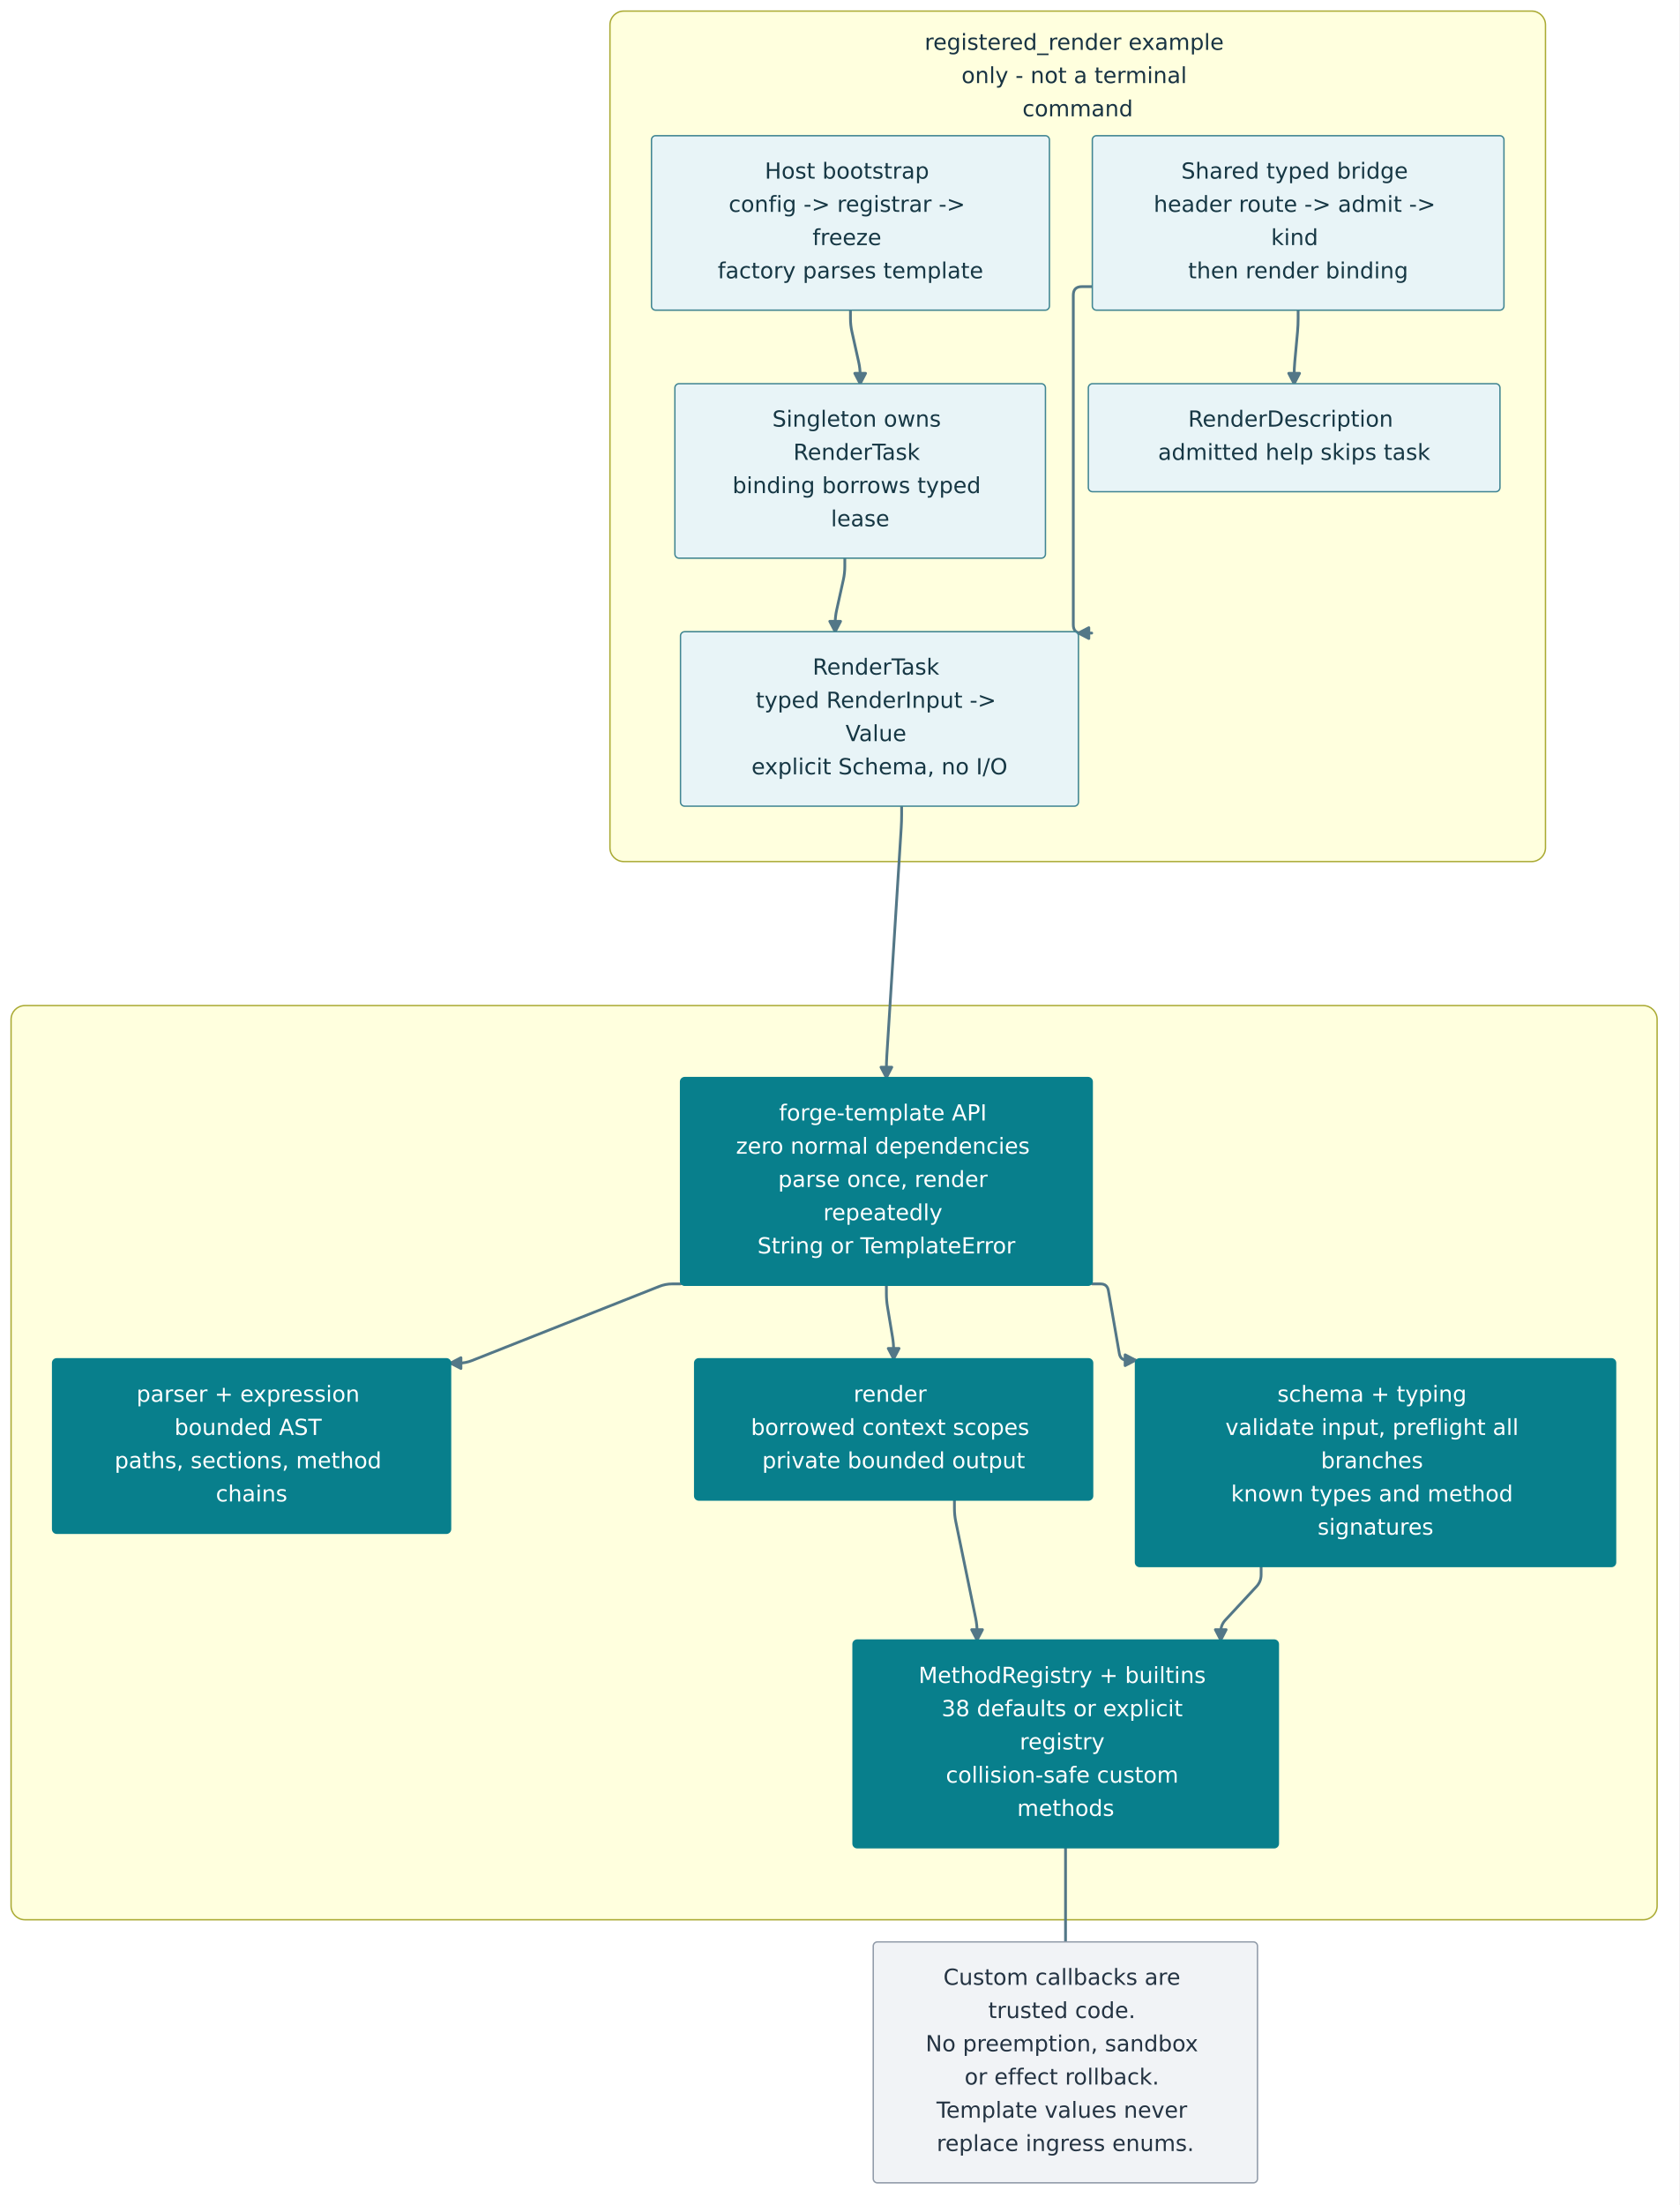
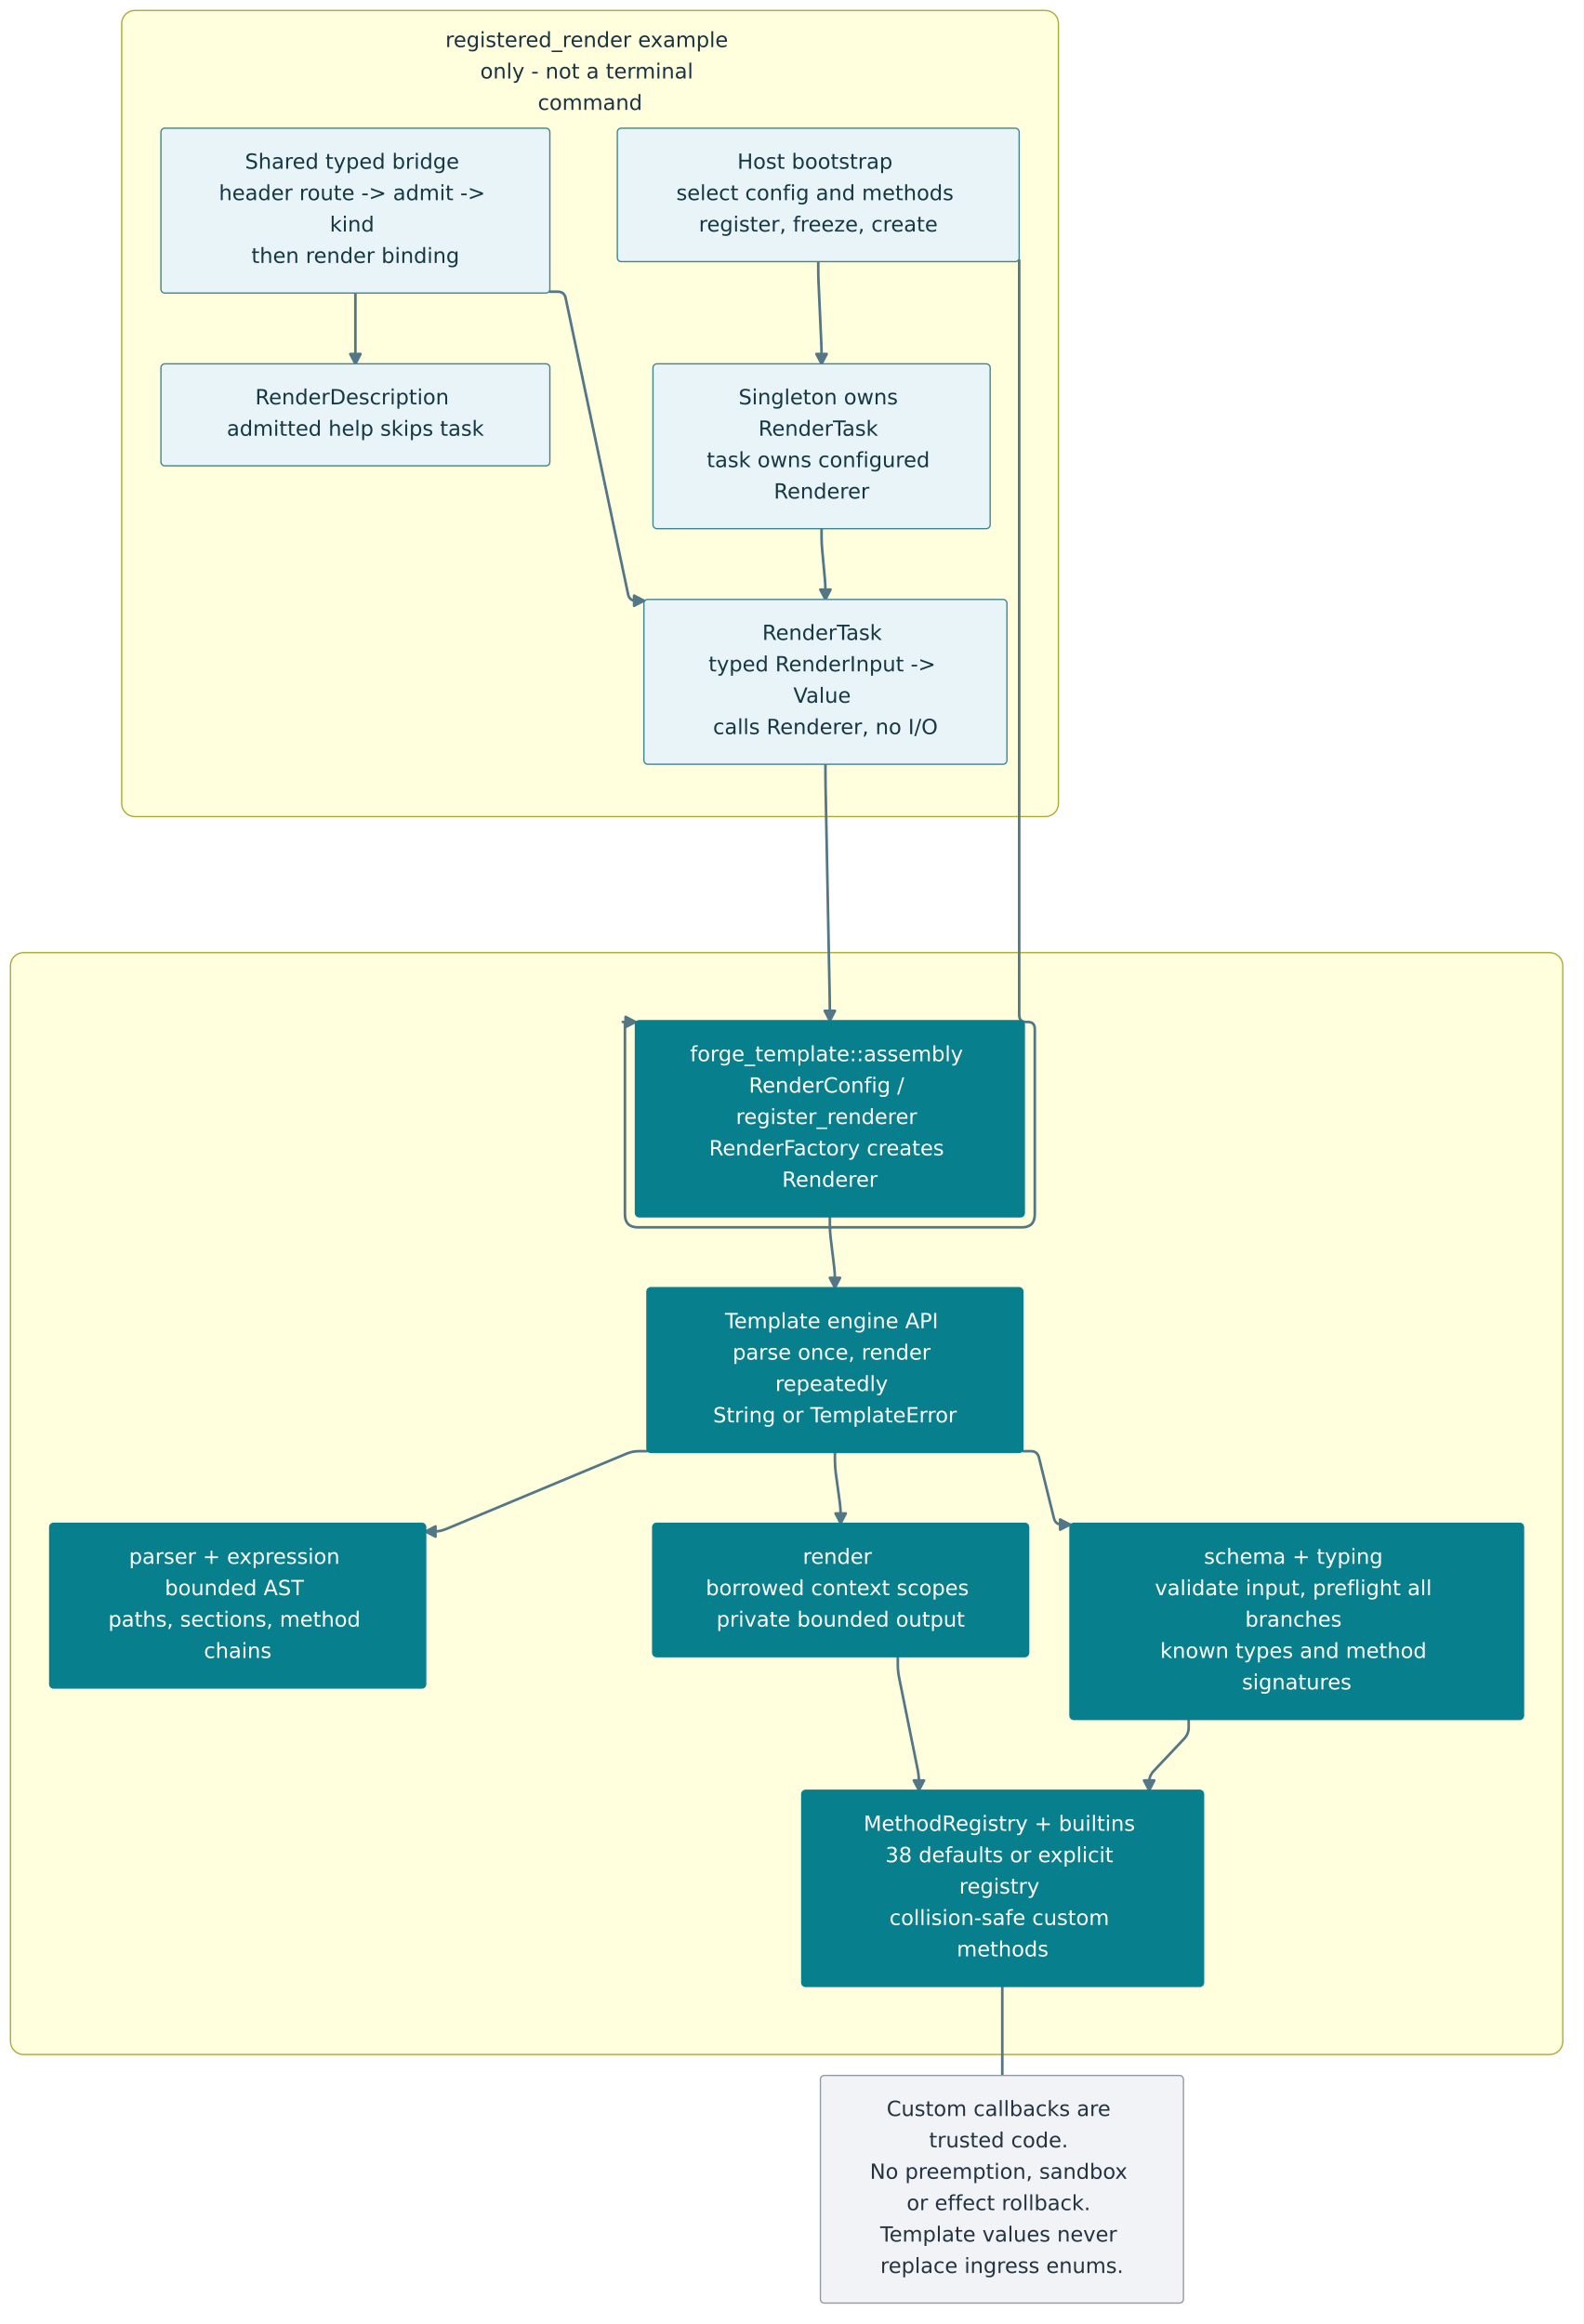
- <svg xmlns="http://www.w3.org/2000/svg" width="1212.877" height="1592.4" viewBox="0 0 1212.877 1592.4">
-   <rect x="0" y="0" width="1212.877" height="1592.4" fill="#ffffff" />
+ <svg xmlns="http://www.w3.org/2000/svg" width="1210.646" height="1776.5" viewBox="0 0 1210.646 1776.5">
+   <rect x="0" y="0" width="1210.646" height="1776.5" fill="#ffffff" />
  <defs>
    <marker id="arrow-0" viewBox="0 0 10 10" refX="5" refY="5" markerUnits="userSpaceOnUse" markerWidth="8" markerHeight="8" orient="auto">
      <path d="M 0 0 L 10 5 L 0 10 z" fill="#537787" stroke="#537787" stroke-width="1" stroke-dasharray="1,0" />
    </marker>
    <marker id="arrow-start-0" viewBox="0 0 10 10" refX="4.5" refY="5" markerUnits="userSpaceOnUse" markerWidth="8" markerHeight="8" orient="auto">
      <path d="M 0 5 L 10 10 L 10 0 z" fill="#537787" stroke="#537787" stroke-width="1" stroke-dasharray="1,0" />
    </marker>
  </defs>
-   <rect x="8.00" y="726.20" width="1188.88" height="660.20" rx="10" ry="10" fill="#FFFFDE" stroke="#AAAA33" stroke-width="1" />
-   <rect x="440.55" y="8.00" width="675.70" height="614.20" rx="10" ry="10" fill="#FFFFDE" stroke="#AAAA33" stroke-width="1" />
-   <text x="778.40" y="36.00" text-anchor="middle" font-family="DejaVu Sans" font-size="16" fill="#183342">
-     <tspan x="778.40" dy="0.00">registered_render example</tspan>
-     <tspan x="778.40" dy="24.00">only - not a terminal</tspan>
-     <tspan x="778.40" dy="24.00">command</tspan>
+   <rect x="8.00" y="728.20" width="1186.65" height="842.30" rx="10" ry="10" fill="#FFFFDE" stroke="#AAAA33" stroke-width="1" />
+   <rect x="93.02" y="8.00" width="716.08" height="616.20" rx="10" ry="10" fill="#FFFFDE" stroke="#AAAA33" stroke-width="1" />
+   <text x="451.06" y="36.00" text-anchor="middle" font-family="DejaVu Sans" font-size="16" fill="#183342">
+     <tspan x="451.06" dy="0.00">registered_render example</tspan>
+     <tspan x="451.06" dy="24.00">only - not a terminal</tspan>
+     <tspan x="451.06" dy="24.00">command</tspan>
  </text>
-   <path id="edge-0" class="edgePath" data-edge-id="edge-0" d="M 614.262,224.000 L 614.262,229.963 Q 614.262,234.841 615.324,239.603 L 620.208,261.497 Q 621.270,266.259 621.270,271.137 L 621.270,277.100" fill="none" stroke="#537787" stroke-width="2" stroke-linecap="round" stroke-linejoin="round" />
-   <g transform="translate(621.27 277.10) rotate(90.00)">
+   <path id="edge-0" class="edgePath" data-edge-id="edge-0" d="M 625.508,200.000 L 625.508,206.075 Q 625.508,211.045 625.732,216.011 L 627.813,262.089 Q 628.037,267.055 628.037,272.025 L 628.037,278.100" fill="none" stroke="#537787" stroke-width="2" stroke-linecap="round" stroke-linejoin="round" />
+   <g transform="translate(628.04 278.10) rotate(90.00)">
    <polygon points="0,0 -7.50,3.90 -7.50,-3.90" fill="#537787" stroke="#537787" stroke-width="2" stroke-linejoin="round" stroke-linecap="round" />
  </g>
-   <path id="edge-1" class="edgePath" data-edge-id="edge-1" d="M 610.178,403.100 L 610.178,409.063 Q 610.178,413.941 609.124,418.704 L 604.277,440.596 Q 603.223,445.359 603.223,450.237 L 603.223,456.200" fill="none" stroke="#537787" stroke-width="2" stroke-linecap="round" stroke-linejoin="round" />
-   <g transform="translate(603.22 456.20) rotate(90.00)">
+   <path id="edge-1" class="edgePath" data-edge-id="edge-1" d="M 628.037,404.100 L 628.037,410.175 Q 628.037,415.145 628.492,420.095 L 630.526,442.205 Q 630.981,447.155 630.981,452.125 L 630.981,458.200" fill="none" stroke="#537787" stroke-width="2" stroke-linecap="round" stroke-linejoin="round" />
+   <g transform="translate(630.98 458.20) rotate(90.00)">
    <polygon points="0,0 -7.50,3.90 -7.50,-3.90" fill="#537787" stroke="#537787" stroke-width="2" stroke-linejoin="round" stroke-linecap="round" />
  </g>
-   <path id="edge-2" class="edgePath" data-edge-id="edge-2" d="M 788.946,207.000 L 781.391,207.000 Q 775.209,207.000 775.209,213.182 L 775.209,451.204 Q 775.209,457.200 781.204,457.200 L 788.532,457.200 L 778.932,457.200" fill="none" stroke="#537787" stroke-width="2" stroke-linecap="round" stroke-linejoin="round" />
-   <g transform="translate(778.93 457.20) rotate(180.00)">
+   <path id="edge-2" class="edgePath" data-edge-id="edge-2" d="M 420.330,223.000 L 426.405,223.000 Q 431.375,223.000 432.401,227.864 L 480.145,454.336 Q 481.170,459.200 486.140,459.200 L 492.215,459.200" fill="none" stroke="#537787" stroke-width="2" stroke-linecap="round" stroke-linejoin="round" />
+   <g transform="translate(492.22 459.20) rotate(0.00)">
    <polygon points="0,0 -7.50,3.90 -7.50,-3.90" fill="#537787" stroke="#537787" stroke-width="2" stroke-linejoin="round" stroke-linecap="round" />
  </g>
-   <path id="edge-3" class="edgePath" data-edge-id="edge-3" d="M 937.600,224.000 L 937.600,229.963 Q 937.600,234.841 937.154,239.699 L 935.165,261.401 Q 934.720,266.259 934.720,271.137 L 934.720,277.100" fill="none" stroke="#537787" stroke-width="2" stroke-linecap="round" stroke-linejoin="round" />
-   <g transform="translate(934.72 277.10) rotate(90.00)">
+   <path id="edge-3" class="edgePath" data-edge-id="edge-3" d="M 271.679,224.000 L 271.679,278.100" fill="none" stroke="#537787" stroke-width="2" stroke-linecap="round" stroke-linejoin="round" />
+   <g transform="translate(271.68 278.10) rotate(90.00)">
    <polygon points="0,0 -7.50,3.90 -7.50,-3.90" fill="#537787" stroke="#537787" stroke-width="2" stroke-linejoin="round" stroke-linecap="round" />
  </g>
-   <path id="edge-4" class="edgePath" data-edge-id="edge-4" d="M 491.560,927.200 L 485.597,927.200 Q 480.719,927.200 476.183,928.996 L 340.796,982.607 Q 336.260,984.403 331.381,984.403 L 325.419,984.403" fill="none" stroke="#537787" stroke-width="2" stroke-linecap="round" stroke-linejoin="round" />
-   <g transform="translate(325.42 984.40) rotate(180.00)">
+   <path id="edge-4" class="edgePath" data-edge-id="edge-4" d="M 634.375,930.200 L 634.375,936.275 Q 634.375,941.245 634.972,946.180 L 637.652,968.320 Q 638.250,973.255 638.250,978.225 L 638.250,984.300" fill="none" stroke="#537787" stroke-width="2" stroke-linecap="round" stroke-linejoin="round" />
+   <g transform="translate(638.25 984.30) rotate(90.00)">
    <polygon points="0,0 -7.50,3.90 -7.50,-3.90" fill="#537787" stroke="#537787" stroke-width="2" stroke-linejoin="round" stroke-linecap="round" />
  </g>
-   <path id="edge-5" class="edgePath" data-edge-id="edge-5" d="M 788.867,927.200 L 794.829,927.200 Q 799.708,927.200 800.544,932.006 L 808.454,977.494 Q 809.290,982.300 814.169,982.300 L 820.132,982.300" fill="none" stroke="#537787" stroke-width="2" stroke-linecap="round" stroke-linejoin="round" />
-   <g transform="translate(820.13 982.30) rotate(0.00)">
+   <path id="edge-5" class="edgePath" data-edge-id="edge-5" d="M 494.540,1109.300 L 488.465,1109.300 Q 483.495,1109.300 478.908,1111.216 L 341.051,1168.793 Q 336.464,1170.708 331.494,1170.708 L 325.419,1170.708" fill="none" stroke="#537787" stroke-width="2" stroke-linecap="round" stroke-linejoin="round" />
+   <g transform="translate(325.42 1170.71) rotate(180.00)">
    <polygon points="0,0 -7.50,3.90 -7.50,-3.90" fill="#537787" stroke="#537787" stroke-width="2" stroke-linejoin="round" stroke-linecap="round" />
  </g>
-   <path id="edge-6" class="edgePath" data-edge-id="edge-6" d="M 640.213,928.200 L 640.213,934.163 Q 640.213,939.041 641.015,943.854 L 644.646,965.646 Q 645.447,970.459 645.447,975.337 L 645.447,981.300" fill="none" stroke="#537787" stroke-width="2" stroke-linecap="round" stroke-linejoin="round" />
-   <g transform="translate(645.45 981.30) rotate(90.00)">
+   <path id="edge-6" class="edgePath" data-edge-id="edge-6" d="M 781.959,1109.300 L 788.034,1109.300 Q 793.004,1109.300 794.196,1114.126 L 805.664,1160.574 Q 806.855,1165.400 811.826,1165.400 L 817.901,1165.400" fill="none" stroke="#537787" stroke-width="2" stroke-linecap="round" stroke-linejoin="round" />
+   <g transform="translate(817.90 1165.40) rotate(0.00)">
    <polygon points="0,0 -7.50,3.90 -7.50,-3.90" fill="#537787" stroke="#537787" stroke-width="2" stroke-linejoin="round" stroke-linecap="round" />
  </g>
-   <path id="edge-7" class="edgePath" data-edge-id="edge-7" d="M 910.863,1131.300 L 910.863,1137.263 Q 910.863,1142.141 907.545,1145.718 L 885.031,1169.982 Q 881.712,1173.559 881.712,1178.437 L 881.712,1184.400" fill="none" stroke="#537787" stroke-width="2" stroke-linecap="round" stroke-linejoin="round" />
-   <g transform="translate(881.71 1184.40) rotate(90.00)">
+   <path id="edge-7" class="edgePath" data-edge-id="edge-7" d="M 638.250,1110.300 L 638.250,1116.375 Q 638.250,1121.345 638.924,1126.270 L 641.959,1148.430 Q 642.633,1153.354 642.633,1158.325 L 642.633,1164.400" fill="none" stroke="#537787" stroke-width="2" stroke-linecap="round" stroke-linejoin="round" />
+   <g transform="translate(642.63 1164.40) rotate(90.00)">
    <polygon points="0,0 -7.50,3.90 -7.50,-3.90" fill="#537787" stroke="#537787" stroke-width="2" stroke-linejoin="round" stroke-linecap="round" />
  </g>
-   <path id="edge-8" class="edgePath" data-edge-id="edge-8" d="M 689.354,1083.300 L 689.354,1089.263 Q 689.354,1094.141 690.338,1098.919 L 704.728,1168.780 Q 705.712,1173.559 705.712,1178.437 L 705.712,1184.400" fill="none" stroke="#537787" stroke-width="2" stroke-linecap="round" stroke-linejoin="round" />
-   <g transform="translate(705.71 1184.40) rotate(90.00)">
+   <path id="edge-8" class="edgePath" data-edge-id="edge-8" d="M 908.663,1314.400 L 908.663,1320.475 Q 908.663,1325.445 905.252,1329.061 L 881.875,1353.839 Q 878.464,1357.455 878.464,1362.425 L 878.464,1368.500" fill="none" stroke="#537787" stroke-width="2" stroke-linecap="round" stroke-linejoin="round" />
+   <g transform="translate(878.46 1368.50) rotate(90.00)">
    <polygon points="0,0 -7.50,3.90 -7.50,-3.90" fill="#537787" stroke="#537787" stroke-width="2" stroke-linejoin="round" stroke-linecap="round" />
  </g>
-   <path id="edge-9" class="edgePath" data-edge-id="edge-9" d="M 651.223,582.200 L 651.223,588.163 Q 651.223,593.041 650.915,597.910 L 640.521,762.490 Q 640.213,767.359 640.213,772.237 L 640.213,778.200" fill="none" stroke="#537787" stroke-width="2" stroke-linecap="round" stroke-linejoin="round" />
-   <g transform="translate(640.21 778.20) rotate(90.00)">
+   <path id="edge-9" class="edgePath" data-edge-id="edge-9" d="M 686.320,1266.400 L 686.320,1272.475 Q 686.320,1277.445 687.303,1282.318 L 701.481,1352.582 Q 702.464,1357.455 702.464,1362.425 L 702.464,1368.500" fill="none" stroke="#537787" stroke-width="2" stroke-linecap="round" stroke-linejoin="round" />
+   <g transform="translate(702.46 1368.50) rotate(90.00)">
    <polygon points="0,0 -7.50,3.90 -7.50,-3.90" fill="#537787" stroke="#537787" stroke-width="2" stroke-linejoin="round" stroke-linecap="round" />
  </g>
-   <path id="edge-10" class="edgePath" data-edge-id="edge-10" d="M 769.599,1334.400 L 769.599,1402.400" fill="none" stroke="#537787" stroke-width="2" stroke-linecap="round" stroke-linejoin="round" />
-   <rect x="491.56" y="778.20" width="297.31" height="150.00" rx="3" ry="3" fill="#087f8c" stroke="#087f8c" stroke-width="1" stroke-linejoin="round" stroke-linecap="round" />
-   <text x="640.21" y="809.20" text-anchor="middle" font-family="DejaVu Sans" font-size="16" fill="#ffffff">
-     <tspan x="640.21" dy="0.00">forge-template API</tspan>
-     <tspan x="640.21" dy="24.00">zero normal dependencies</tspan>
-     <tspan x="640.21" dy="24.00">parse once, render</tspan>
-     <tspan x="640.21" dy="24.00">repeatedly</tspan>
-     <tspan x="640.21" dy="24.00">String or TemplateError</tspan>
+   <path id="edge-10" class="edgePath" data-edge-id="edge-10" d="M 779.105,199.000 L 779.105,775.835 Q 779.105,781.200 784.471,781.200 L 785.663,781.200 Q 791.028,781.200 791.028,786.565 L 791.028,928.200 Q 791.028,938.200 781.028,938.200 L 487.721,938.200 Q 477.721,938.200 477.721,928.200 L 477.721,781.920 Q 477.721,781.200 477.001,781.200 L 476.121,781.200 L 485.721,781.200" fill="none" stroke="#537787" stroke-width="2" stroke-linecap="round" stroke-linejoin="round" />
+   <g transform="translate(485.72 781.20) rotate(0.00)">
+     <polygon points="0,0 -7.50,3.90 -7.50,-3.90" fill="#537787" stroke="#537787" stroke-width="2" stroke-linejoin="round" stroke-linecap="round" />
+   </g>
+   <path id="edge-11" class="edgePath" data-edge-id="edge-11" d="M 630.981,584.200 L 630.981,590.275 Q 630.981,595.245 631.078,600.215 L 634.278,764.185 Q 634.375,769.155 634.375,774.125 L 634.375,780.200" fill="none" stroke="#537787" stroke-width="2" stroke-linecap="round" stroke-linejoin="round" />
+   <g transform="translate(634.37 780.20) rotate(90.00)">
+     <polygon points="0,0 -7.50,3.90 -7.50,-3.90" fill="#537787" stroke="#537787" stroke-width="2" stroke-linejoin="round" stroke-linecap="round" />
+   </g>
+   <path id="edge-12" class="edgePath" data-edge-id="edge-12" d="M 766.187,1518.500 L 766.187,1586.500" fill="none" stroke="#537787" stroke-width="2" stroke-linecap="round" stroke-linejoin="round" />
+   <rect x="494.54" y="984.30" width="287.42" height="126.00" rx="3" ry="3" fill="#087f8c" stroke="#087f8c" stroke-width="1" stroke-linejoin="round" stroke-linecap="round" />
+   <text x="638.25" y="1015.30" text-anchor="middle" font-family="DejaVu Sans" font-size="16" fill="#ffffff">
+     <tspan x="638.25" dy="0.00">Template engine API</tspan>
+     <tspan x="638.25" dy="24.00">parse once, render</tspan>
+     <tspan x="638.25" dy="24.00">repeatedly</tspan>
+     <tspan x="638.25" dy="24.00">String or TemplateError</tspan>
  </text>
-   <rect x="788.95" y="98.00" width="297.31" height="126.00" rx="3" ry="3" fill="#e8f4f7" stroke="#408592" stroke-width="1" stroke-linejoin="round" stroke-linecap="round" />
-   <text x="937.60" y="129.00" text-anchor="middle" font-family="DejaVu Sans" font-size="16" fill="#163744">
-     <tspan x="937.60" dy="0.00">Shared typed bridge</tspan>
-     <tspan x="937.60" dy="24.00">header route -&gt; admit -&gt;</tspan>
-     <tspan x="937.60" dy="24.00">kind</tspan>
-     <tspan x="937.60" dy="24.00">then render binding</tspan>
+   <rect x="485.72" y="780.20" width="297.31" height="150.00" rx="3" ry="3" fill="#087f8c" stroke="#087f8c" stroke-width="1" stroke-linejoin="round" stroke-linecap="round" />
+   <text x="634.37" y="811.20" text-anchor="middle" font-family="DejaVu Sans" font-size="16" fill="#ffffff">
+     <tspan x="634.37" dy="0.00">forge_template::assembly</tspan>
+     <tspan x="634.37" dy="24.00">RenderConfig /</tspan>
+     <tspan x="634.37" dy="24.00">register_renderer</tspan>
+     <tspan x="634.37" dy="24.00">RenderFactory creates</tspan>
+     <tspan x="634.37" dy="24.00">Renderer</tspan>
  </text>
-   <rect x="786.07" y="277.10" width="297.31" height="78.00" rx="3" ry="3" fill="#e8f4f7" stroke="#408592" stroke-width="1" stroke-linejoin="round" stroke-linecap="round" />
-   <text x="934.72" y="308.10" text-anchor="middle" font-family="DejaVu Sans" font-size="16" fill="#163744">
-     <tspan x="934.72" dy="0.00">RenderDescription</tspan>
-     <tspan x="934.72" dy="24.00">admitted help skips task</tspan>
+   <rect x="123.02" y="98.00" width="297.31" height="126.00" rx="3" ry="3" fill="#e8f4f7" stroke="#408592" stroke-width="1" stroke-linejoin="round" stroke-linecap="round" />
+   <text x="271.68" y="129.00" text-anchor="middle" font-family="DejaVu Sans" font-size="16" fill="#163744">
+     <tspan x="271.68" dy="0.00">Shared typed bridge</tspan>
+     <tspan x="271.68" dy="24.00">header route -&gt; admit -&gt;</tspan>
+     <tspan x="271.68" dy="24.00">kind</tspan>
+     <tspan x="271.68" dy="24.00">then render binding</tspan>
  </text>
-   <rect x="470.55" y="98.00" width="287.42" height="126.00" rx="3" ry="3" fill="#e8f4f7" stroke="#408592" stroke-width="1" stroke-linejoin="round" stroke-linecap="round" />
-   <text x="614.26" y="129.00" text-anchor="middle" font-family="DejaVu Sans" font-size="16" fill="#163744">
-     <tspan x="614.26" dy="0.00">Host bootstrap</tspan>
-     <tspan x="614.26" dy="24.00">config -&gt; registrar -&gt;</tspan>
-     <tspan x="614.26" dy="24.00">freeze</tspan>
-     <tspan x="614.26" dy="24.00">factory parses template</tspan>
+   <rect x="123.03" y="278.10" width="297.31" height="78.00" rx="3" ry="3" fill="#e8f4f7" stroke="#408592" stroke-width="1" stroke-linejoin="round" stroke-linecap="round" />
+   <text x="271.68" y="309.10" text-anchor="middle" font-family="DejaVu Sans" font-size="16" fill="#163744">
+     <tspan x="271.68" dy="0.00">RenderDescription</tspan>
+     <tspan x="271.68" dy="24.00">admitted help skips task</tspan>
  </text>
-   <rect x="616.12" y="1184.40" width="307.19" height="150.00" rx="3" ry="3" fill="#087f8c" stroke="#087f8c" stroke-width="1" stroke-linejoin="round" stroke-linecap="round" />
-   <text x="769.71" y="1215.40" text-anchor="middle" font-family="DejaVu Sans" font-size="16" fill="#ffffff">
-     <tspan x="769.71" dy="0.00">MethodRegistry + builtins</tspan>
-     <tspan x="769.71" dy="24.00">38 defaults or explicit</tspan>
-     <tspan x="769.71" dy="24.00">registry</tspan>
-     <tspan x="769.71" dy="24.00">collision-safe custom</tspan>
-     <tspan x="769.71" dy="24.00">methods</tspan>
+   <rect x="471.91" y="98.00" width="307.19" height="102.00" rx="3" ry="3" fill="#e8f4f7" stroke="#408592" stroke-width="1" stroke-linejoin="round" stroke-linecap="round" />
+   <text x="625.51" y="129.00" text-anchor="middle" font-family="DejaVu Sans" font-size="16" fill="#163744">
+     <tspan x="625.51" dy="0.00">Host bootstrap</tspan>
+     <tspan x="625.51" dy="24.00">select config and methods</tspan>
+     <tspan x="625.51" dy="24.00">register, freeze, create</tspan>
  </text>
-   <rect x="38.00" y="981.30" width="287.42" height="126.00" rx="3" ry="3" fill="#087f8c" stroke="#087f8c" stroke-width="1" stroke-linejoin="round" stroke-linecap="round" />
-   <text x="181.71" y="1012.30" text-anchor="middle" font-family="DejaVu Sans" font-size="16" fill="#ffffff">
+   <rect x="612.87" y="1368.50" width="307.19" height="150.00" rx="3" ry="3" fill="#087f8c" stroke="#087f8c" stroke-width="1" stroke-linejoin="round" stroke-linecap="round" />
+   <text x="766.46" y="1399.50" text-anchor="middle" font-family="DejaVu Sans" font-size="16" fill="#ffffff">
+     <tspan x="766.46" dy="0.00">MethodRegistry + builtins</tspan>
+     <tspan x="766.46" dy="24.00">38 defaults or explicit</tspan>
+     <tspan x="766.46" dy="24.00">registry</tspan>
+     <tspan x="766.46" dy="24.00">collision-safe custom</tspan>
+     <tspan x="766.46" dy="24.00">methods</tspan>
+   </text>
+   <rect x="38.00" y="1164.40" width="287.42" height="126.00" rx="3" ry="3" fill="#087f8c" stroke="#087f8c" stroke-width="1" stroke-linejoin="round" stroke-linecap="round" />
+   <text x="181.71" y="1195.40" text-anchor="middle" font-family="DejaVu Sans" font-size="16" fill="#ffffff">
    <tspan x="181.71" dy="0.00">parser + expression</tspan>
    <tspan x="181.71" dy="24.00">bounded AST</tspan>
    <tspan x="181.71" dy="24.00">paths, sections, method</tspan>
    <tspan x="181.71" dy="24.00">chains</tspan>
  </text>
-   <rect x="487.45" y="277.10" width="267.64" height="126.00" rx="3" ry="3" fill="#e8f4f7" stroke="#408592" stroke-width="1" stroke-linejoin="round" stroke-linecap="round" />
-   <text x="621.27" y="308.10" text-anchor="middle" font-family="DejaVu Sans" font-size="16" fill="#163744">
-     <tspan x="621.27" dy="0.00">Singleton owns</tspan>
-     <tspan x="621.27" dy="24.00">RenderTask</tspan>
-     <tspan x="621.27" dy="24.00">binding borrows typed</tspan>
-     <tspan x="621.27" dy="24.00">lease</tspan>
+   <rect x="499.16" y="278.10" width="257.76" height="126.00" rx="3" ry="3" fill="#e8f4f7" stroke="#408592" stroke-width="1" stroke-linejoin="round" stroke-linecap="round" />
+   <text x="628.04" y="309.10" text-anchor="middle" font-family="DejaVu Sans" font-size="16" fill="#163744">
+     <tspan x="628.04" dy="0.00">Singleton owns</tspan>
+     <tspan x="628.04" dy="24.00">RenderTask</tspan>
+     <tspan x="628.04" dy="24.00">task owns configured</tspan>
+     <tspan x="628.04" dy="24.00">Renderer</tspan>
  </text>
-   <rect x="501.74" y="981.30" width="287.42" height="102.00" rx="3" ry="3" fill="#087f8c" stroke="#087f8c" stroke-width="1" stroke-linejoin="round" stroke-linecap="round" />
-   <text x="645.45" y="1012.30" text-anchor="middle" font-family="DejaVu Sans" font-size="16" fill="#ffffff">
-     <tspan x="645.45" dy="0.00">render</tspan>
-     <tspan x="645.45" dy="24.00">borrowed context scopes</tspan>
-     <tspan x="645.45" dy="24.00">private bounded output</tspan>
+   <rect x="498.92" y="1164.40" width="287.42" height="102.00" rx="3" ry="3" fill="#087f8c" stroke="#087f8c" stroke-width="1" stroke-linejoin="round" stroke-linecap="round" />
+   <text x="642.63" y="1195.40" text-anchor="middle" font-family="DejaVu Sans" font-size="16" fill="#ffffff">
+     <tspan x="642.63" dy="0.00">render</tspan>
+     <tspan x="642.63" dy="24.00">borrowed context scopes</tspan>
+     <tspan x="642.63" dy="24.00">private bounded output</tspan>
  </text>
-   <rect x="491.51" y="456.20" width="287.42" height="126.00" rx="3" ry="3" fill="#e8f4f7" stroke="#408592" stroke-width="1" stroke-linejoin="round" stroke-linecap="round" />
-   <text x="635.22" y="487.20" text-anchor="middle" font-family="DejaVu Sans" font-size="16" fill="#163744">
-     <tspan x="635.22" dy="0.00">RenderTask</tspan>
-     <tspan x="635.22" dy="24.00">typed RenderInput -&gt;</tspan>
-     <tspan x="635.22" dy="24.00">Value</tspan>
-     <tspan x="635.22" dy="24.00">explicit Schema, no I/O</tspan>
+   <rect x="492.22" y="458.20" width="277.53" height="126.00" rx="3" ry="3" fill="#e8f4f7" stroke="#408592" stroke-width="1" stroke-linejoin="round" stroke-linecap="round" />
+   <text x="630.98" y="489.20" text-anchor="middle" font-family="DejaVu Sans" font-size="16" fill="#163744">
+     <tspan x="630.98" dy="0.00">RenderTask</tspan>
+     <tspan x="630.98" dy="24.00">typed RenderInput -&gt;</tspan>
+     <tspan x="630.98" dy="24.00">Value</tspan>
+     <tspan x="630.98" dy="24.00">calls Renderer, no I/O</tspan>
  </text>
-   <rect x="630.72" y="1402.40" width="277.53" height="174.00" rx="3" ry="3" fill="#f1f3f6" stroke="#909aa8" stroke-width="1" stroke-linejoin="round" stroke-linecap="round" />
-   <text x="769.49" y="1433.40" text-anchor="middle" font-family="DejaVu Sans" font-size="16" fill="#243342">
-     <tspan x="769.49" dy="0.00">Custom callbacks are</tspan>
-     <tspan x="769.49" dy="24.00">trusted code.</tspan>
-     <tspan x="769.49" dy="24.00">No preemption, sandbox</tspan>
-     <tspan x="769.49" dy="24.00">or effect rollback.</tspan>
-     <tspan x="769.49" dy="24.00">Template values never</tspan>
-     <tspan x="769.49" dy="24.00">replace ingress enums.</tspan>
+   <rect x="627.14" y="1586.50" width="277.53" height="174.00" rx="3" ry="3" fill="#f1f3f6" stroke="#909aa8" stroke-width="1" stroke-linejoin="round" stroke-linecap="round" />
+   <text x="765.91" y="1617.50" text-anchor="middle" font-family="DejaVu Sans" font-size="16" fill="#243342">
+     <tspan x="765.91" dy="0.00">Custom callbacks are</tspan>
+     <tspan x="765.91" dy="24.00">trusted code.</tspan>
+     <tspan x="765.91" dy="24.00">No preemption, sandbox</tspan>
+     <tspan x="765.91" dy="24.00">or effect rollback.</tspan>
+     <tspan x="765.91" dy="24.00">Template values never</tspan>
+     <tspan x="765.91" dy="24.00">replace ingress enums.</tspan>
  </text>
-   <rect x="820.13" y="981.30" width="346.75" height="150.00" rx="3" ry="3" fill="#087f8c" stroke="#087f8c" stroke-width="1" stroke-linejoin="round" stroke-linecap="round" />
-   <text x="993.50" y="1012.30" text-anchor="middle" font-family="DejaVu Sans" font-size="16" fill="#ffffff">
-     <tspan x="993.50" dy="0.00">schema + typing</tspan>
-     <tspan x="993.50" dy="24.00">validate input, preflight all</tspan>
-     <tspan x="993.50" dy="24.00">branches</tspan>
-     <tspan x="993.50" dy="24.00">known types and method</tspan>
-     <tspan x="993.50" dy="24.00">signatures</tspan>
+   <rect x="817.90" y="1164.40" width="346.75" height="150.00" rx="3" ry="3" fill="#087f8c" stroke="#087f8c" stroke-width="1" stroke-linejoin="round" stroke-linecap="round" />
+   <text x="991.27" y="1195.40" text-anchor="middle" font-family="DejaVu Sans" font-size="16" fill="#ffffff">
+     <tspan x="991.27" dy="0.00">schema + typing</tspan>
+     <tspan x="991.27" dy="24.00">validate input, preflight all</tspan>
+     <tspan x="991.27" dy="24.00">branches</tspan>
+     <tspan x="991.27" dy="24.00">known types and method</tspan>
+     <tspan x="991.27" dy="24.00">signatures</tspan>
  </text>
</svg>
